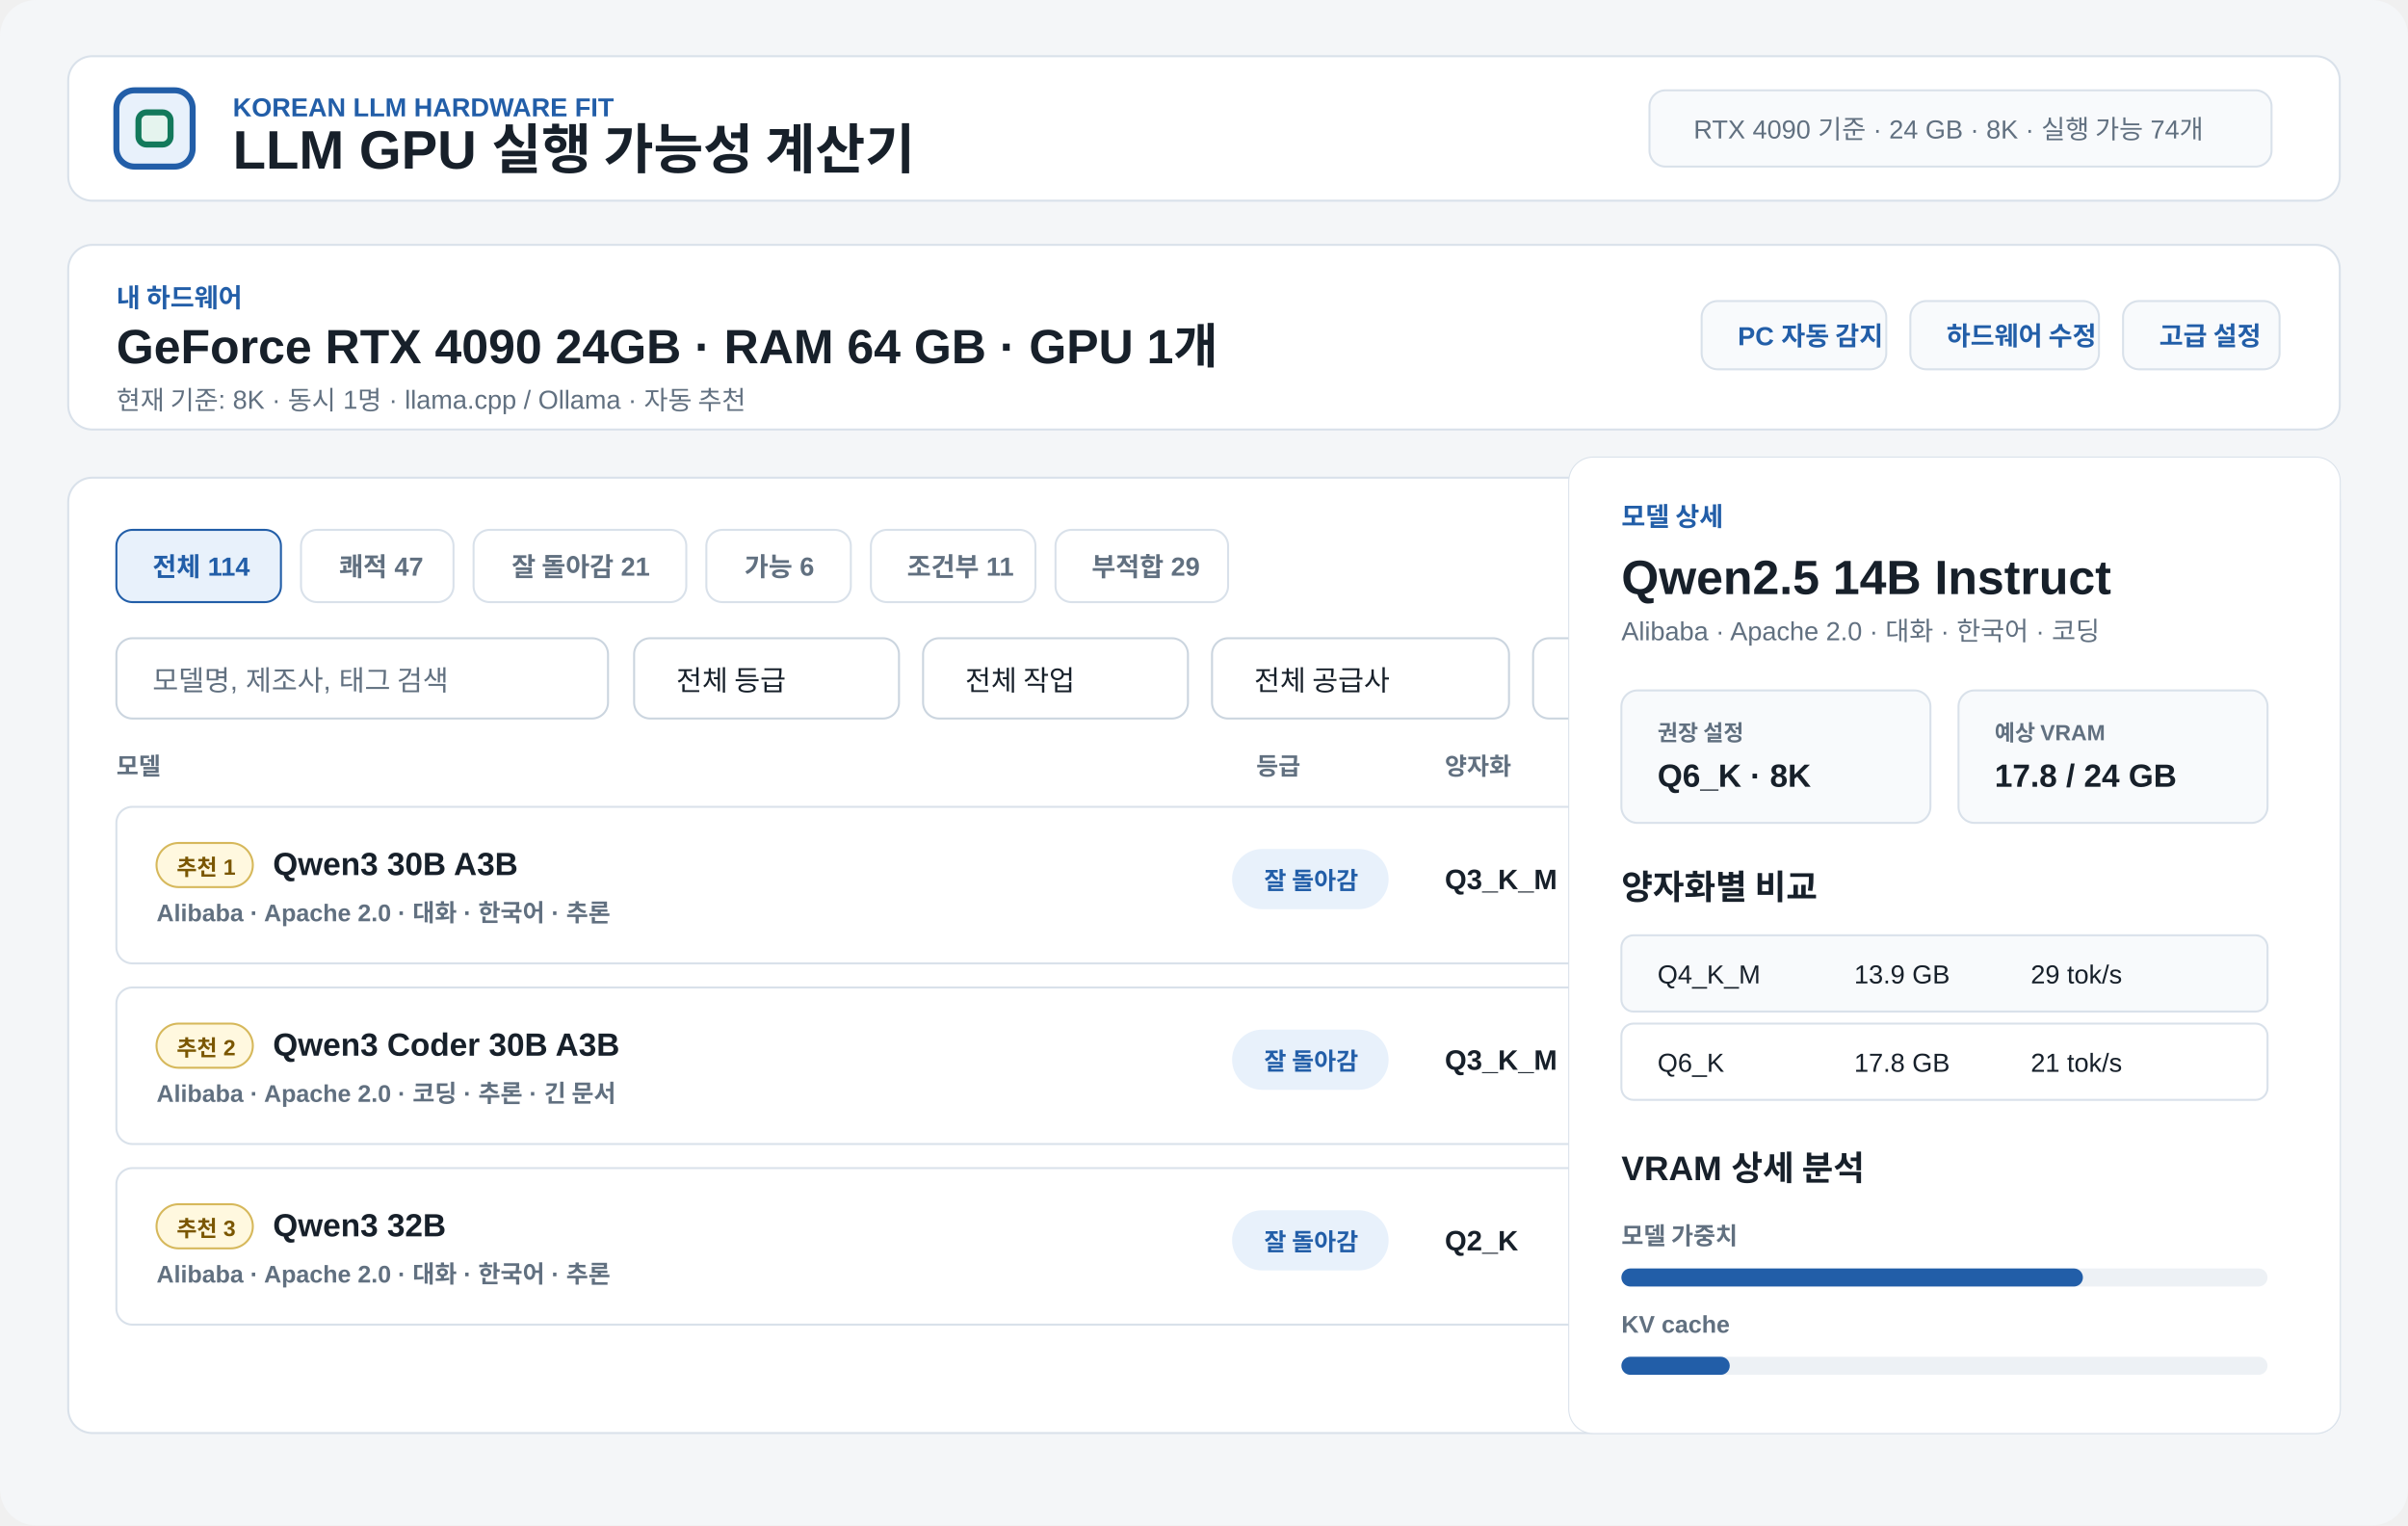
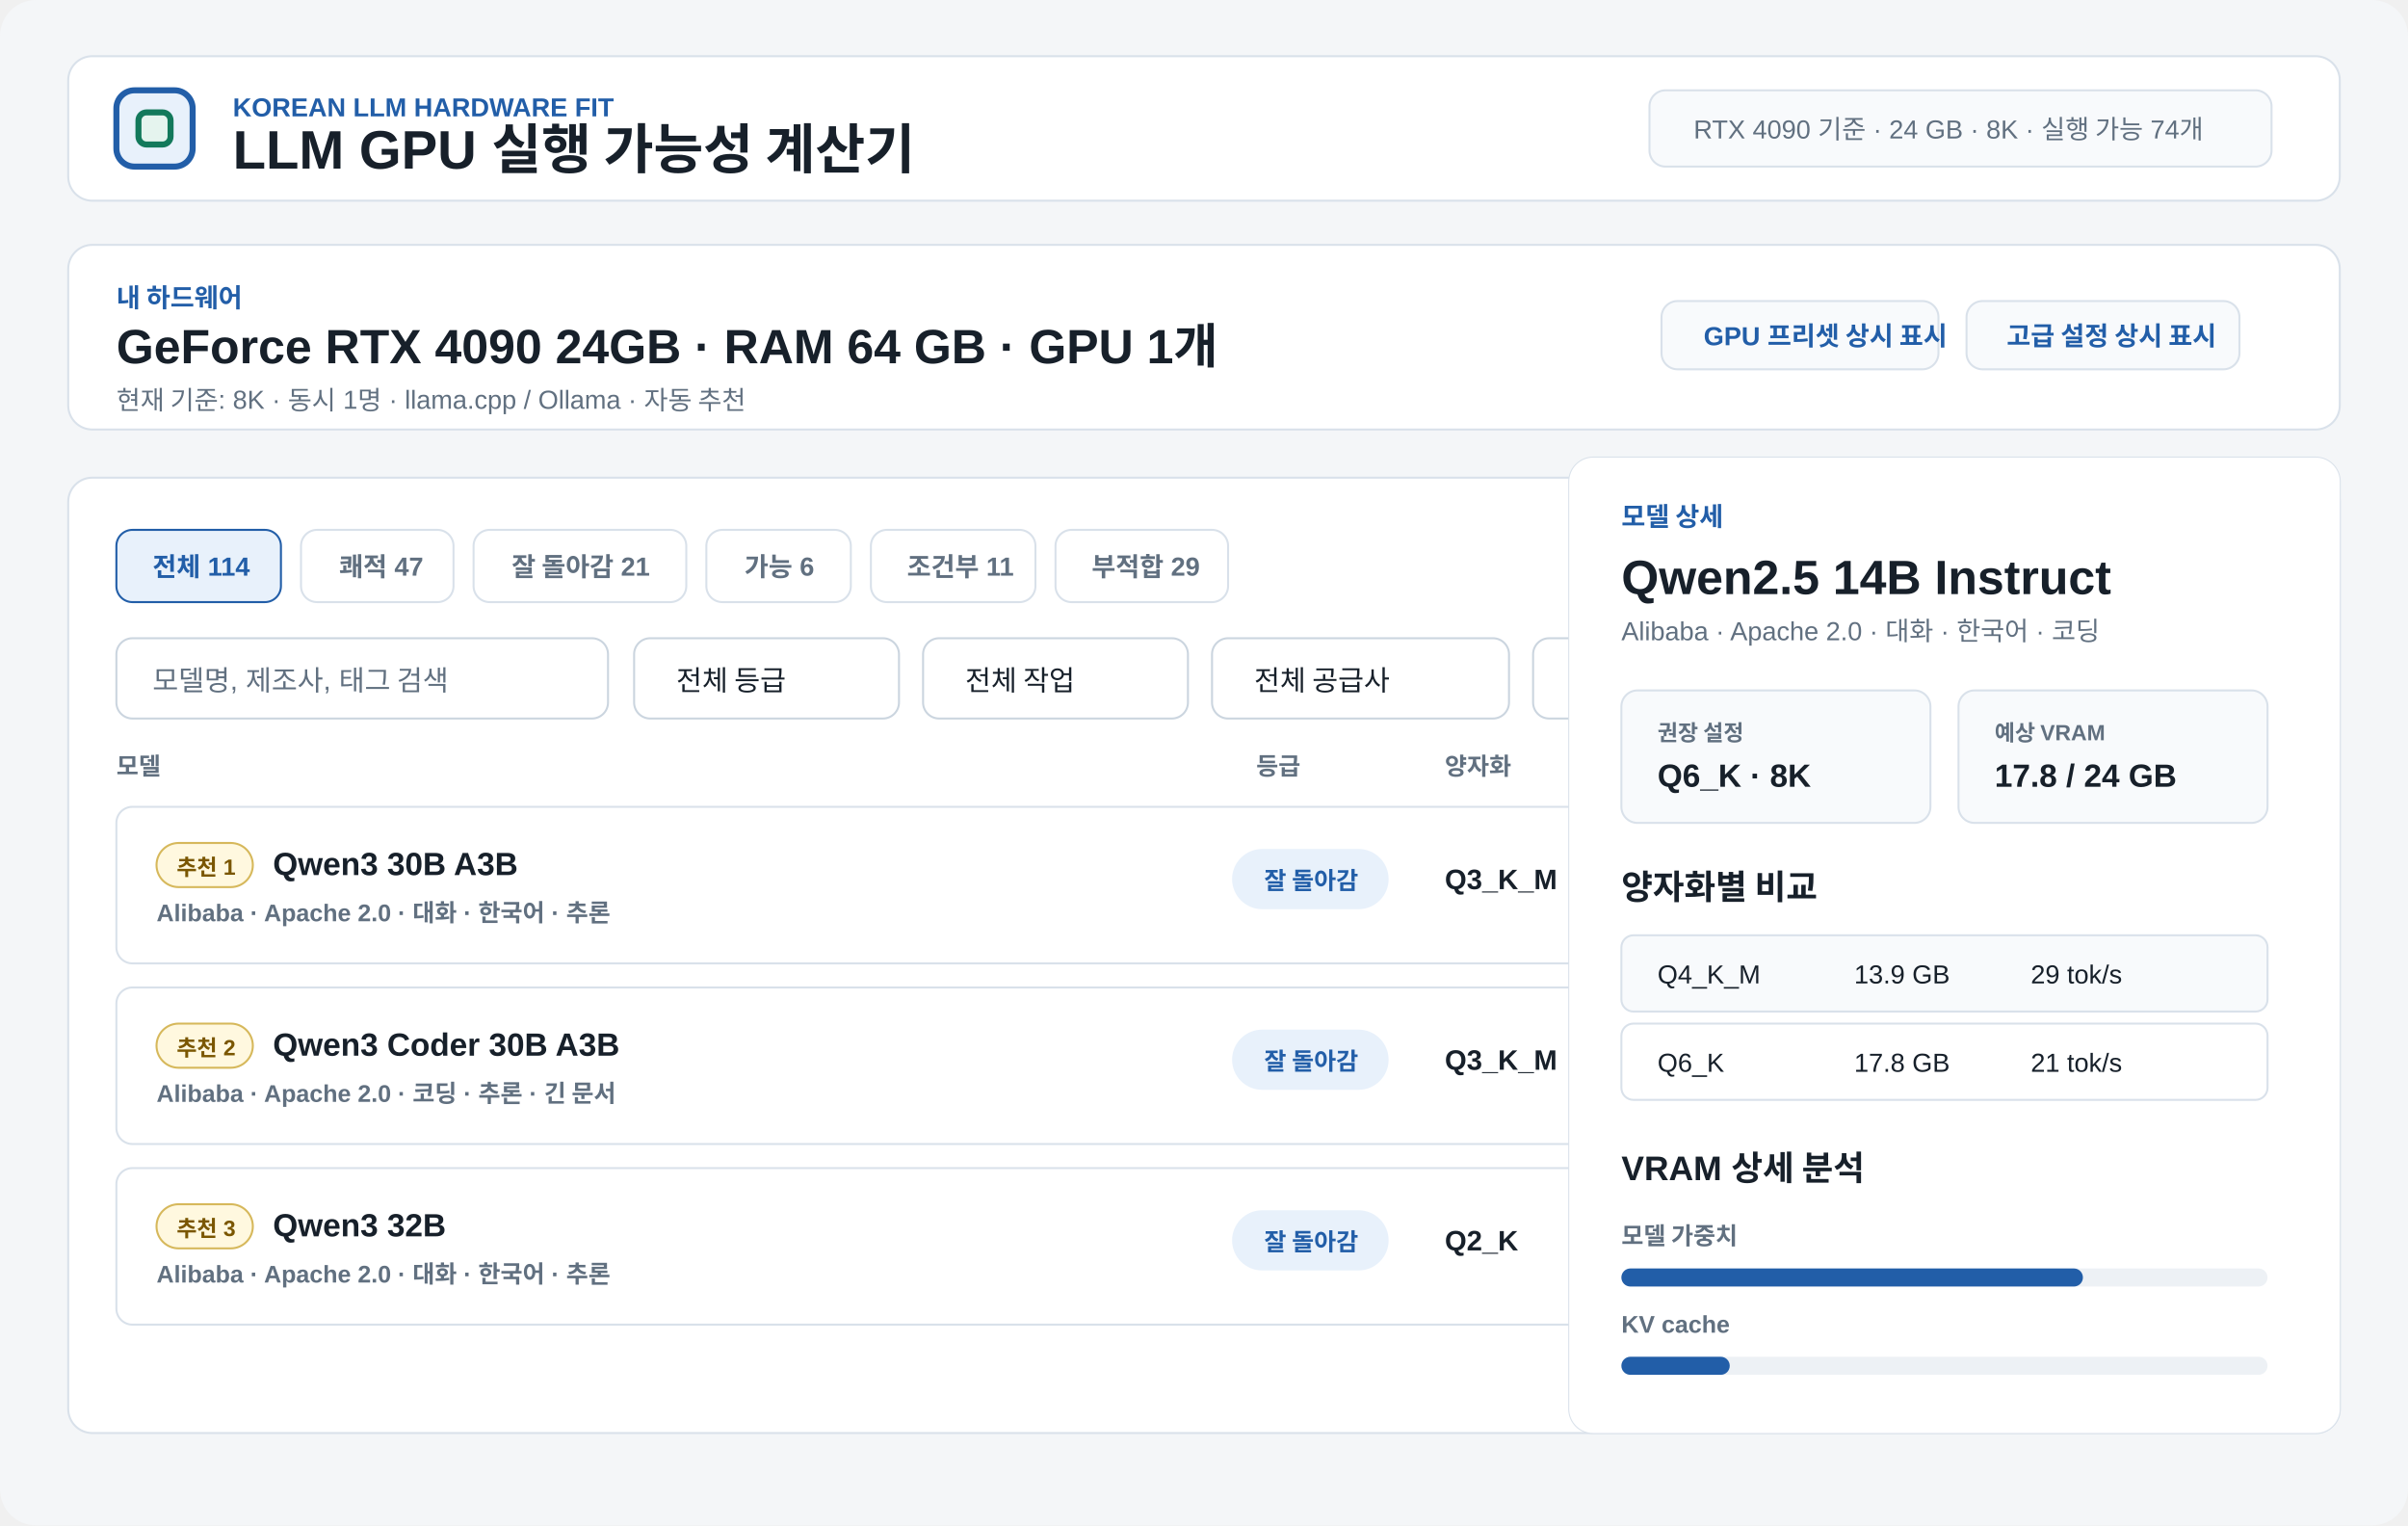
<svg xmlns="http://www.w3.org/2000/svg" width="1200" height="760" viewBox="0 0 1200 760" fill="none" role="img" aria-label="LLM GPU Checker list and model detail preview">
  <rect width="1200" height="760" rx="18" fill="#F4F6F8" />
  <rect x="34" y="28" width="1132" height="72" rx="12" fill="#FFFFFF" stroke="#D9E1EA" />
  <rect x="58" y="45" width="38" height="38" rx="9" fill="#E8F1FB" stroke="#225EA8" stroke-width="3" />
  <rect x="69" y="56" width="16" height="16" rx="4" fill="#E5F4EE" stroke="#13795B" stroke-width="3" />
  <text x="116" y="58" font-family="Arial, sans-serif" font-size="13" font-weight="700" fill="#225EA8">KOREAN LLM HARDWARE FIT</text>
  <text x="116" y="84" font-family="Arial, sans-serif" font-size="27" font-weight="800" fill="#17202A">LLM GPU 실행 가능성 계산기</text>
  <rect x="822" y="45" width="310" height="38" rx="8" fill="#F8FAFC" stroke="#D9E1EA" />
  <text x="844" y="69" font-family="Arial, sans-serif" font-size="13" fill="#617080">RTX 4090 기준 · 24 GB · 8K · 실행 가능 74개</text>
  <rect x="34" y="122" width="1132" height="92" rx="12" fill="#FFFFFF" stroke="#D9E1EA" />
  <text x="58" y="153" font-family="Arial, sans-serif" font-size="13" font-weight="800" fill="#225EA8">내 하드웨어</text>
  <text x="58" y="181" font-family="Arial, sans-serif" font-size="24" font-weight="800" fill="#17202A">GeForce RTX 4090 24GB · RAM 64 GB · GPU 1개</text>
  <text x="58" y="204" font-family="Arial, sans-serif" font-size="13" fill="#617080">현재 기준: 8K · 동시 1명 · llama.cpp / Ollama · 자동 추천</text>
-   <rect x="848" y="150" width="92" height="34" rx="8" fill="#F8FAFC" stroke="#D9E1EA" />
-   <text x="866" y="172" font-family="Arial, sans-serif" font-size="13" font-weight="800" fill="#225EA8">PC 자동 감지</text>
-   <rect x="952" y="150" width="94" height="34" rx="8" fill="#F8FAFC" stroke="#D9E1EA" />
-   <text x="970" y="172" font-family="Arial, sans-serif" font-size="13" font-weight="800" fill="#225EA8">하드웨어 수정</text>
-   <rect x="1058" y="150" width="78" height="34" rx="8" fill="#F8FAFC" stroke="#D9E1EA" />
-   <text x="1076" y="172" font-family="Arial, sans-serif" font-size="13" font-weight="800" fill="#225EA8">고급 설정</text>
+   <rect x="828" y="150" width="138" height="34" rx="8" fill="#F8FAFC" stroke="#D9E1EA" />
+   <text x="849" y="172" font-family="Arial, sans-serif" font-size="13" font-weight="800" fill="#225EA8">GPU 프리셋 상시 표시</text>
+   <rect x="980" y="150" width="136" height="34" rx="8" fill="#F8FAFC" stroke="#D9E1EA" />
+   <text x="1000" y="172" font-family="Arial, sans-serif" font-size="13" font-weight="800" fill="#225EA8">고급 설정 상시 표시</text>
  <rect x="34" y="238" width="1132" height="476" rx="12" fill="#FFFFFF" stroke="#D9E1EA" />
  <g font-family="Arial, sans-serif" font-size="13" font-weight="800">
    <rect x="58" y="264" width="82" height="36" rx="8" fill="#E8F1FB" stroke="#225EA8" />
    <text x="76" y="287" fill="#225EA8">전체 114</text>
    <rect x="150" y="264" width="76" height="36" rx="8" fill="#FFFFFF" stroke="#D9E1EA" />
    <text x="169" y="287" fill="#617080">쾌적 47</text>
    <rect x="236" y="264" width="106" height="36" rx="8" fill="#FFFFFF" stroke="#D9E1EA" />
    <text x="255" y="287" fill="#617080">잘 돌아감 21</text>
    <rect x="352" y="264" width="72" height="36" rx="8" fill="#FFFFFF" stroke="#D9E1EA" />
    <text x="371" y="287" fill="#617080">가능 6</text>
    <rect x="434" y="264" width="82" height="36" rx="8" fill="#FFFFFF" stroke="#D9E1EA" />
    <text x="452" y="287" fill="#617080">조건부 11</text>
    <rect x="526" y="264" width="86" height="36" rx="8" fill="#FFFFFF" stroke="#D9E1EA" />
    <text x="544" y="287" fill="#617080">부적합 29</text>
  </g>
  <rect x="58" y="318" width="245" height="40" rx="8" fill="#FFFFFF" stroke="#CBD5DF" />
  <text x="76" y="344" font-family="Arial, sans-serif" font-size="14" fill="#617080">모델명, 제조사, 태그 검색</text>
  <rect x="316" y="318" width="132" height="40" rx="8" fill="#FFFFFF" stroke="#CBD5DF" />
  <text x="337" y="344" font-family="Arial, sans-serif" font-size="14" fill="#17202A">전체 등급</text>
  <rect x="460" y="318" width="132" height="40" rx="8" fill="#FFFFFF" stroke="#CBD5DF" />
  <text x="481" y="344" font-family="Arial, sans-serif" font-size="14" fill="#17202A">전체 작업</text>
  <rect x="604" y="318" width="148" height="40" rx="8" fill="#FFFFFF" stroke="#CBD5DF" />
  <text x="625" y="344" font-family="Arial, sans-serif" font-size="14" fill="#17202A">전체 공급사</text>
  <rect x="764" y="318" width="150" height="40" rx="8" fill="#FFFFFF" stroke="#CBD5DF" />
  <text x="785" y="344" font-family="Arial, sans-serif" font-size="14" fill="#17202A">추천순</text>
  <rect x="928" y="318" width="54" height="40" rx="8" fill="#225EA8" />
  <text x="943" y="344" font-family="Arial, sans-serif" font-size="14" font-weight="800" fill="#FFFFFF">목록</text>
  <rect x="992" y="318" width="54" height="40" rx="8" fill="#F8FAFC" stroke="#D9E1EA" />
  <text x="1007" y="344" font-family="Arial, sans-serif" font-size="14" font-weight="800" fill="#225EA8">카드</text>
  <text x="58" y="386" font-family="Arial, sans-serif" font-size="12" font-weight="800" fill="#617080">모델</text>
  <text x="626" y="386" font-family="Arial, sans-serif" font-size="12" font-weight="800" fill="#617080">등급</text>
  <text x="720" y="386" font-family="Arial, sans-serif" font-size="12" font-weight="800" fill="#617080">양자화</text>
  <g font-family="Arial, sans-serif">
    <rect x="58" y="402" width="1048" height="78" rx="8" fill="#FFFFFF" stroke="#D9E1EA" />
    <rect x="78" y="420" width="48" height="22" rx="11" fill="#FFF8DF" stroke="#D6B85B" />
    <text x="88" y="436" font-size="11" font-weight="800" fill="#7A5600">추천 1</text>
    <text x="136" y="436" font-size="16" font-weight="800" fill="#17202A">Qwen3 30B A3B</text>
    <text x="78" y="459" font-size="12" font-weight="700" fill="#617080">Alibaba · Apache 2.0 · 대화 · 한국어 · 추론</text>
    <rect x="614" y="423" width="78" height="30" rx="15" fill="#E8F1FB" />
    <text x="630" y="443" font-size="12" font-weight="800" fill="#225EA8">잘 돌아감</text>
    <text x="720" y="443" font-size="14" font-weight="800" fill="#17202A">Q3_K_M</text>
    <rect x="58" y="492" width="1048" height="78" rx="8" fill="#FFFFFF" stroke="#D9E1EA" />
    <rect x="78" y="510" width="48" height="22" rx="11" fill="#FFF8DF" stroke="#D6B85B" />
    <text x="88" y="526" font-size="11" font-weight="800" fill="#7A5600">추천 2</text>
    <text x="136" y="526" font-size="16" font-weight="800" fill="#17202A">Qwen3 Coder 30B A3B</text>
    <text x="78" y="549" font-size="12" font-weight="700" fill="#617080">Alibaba · Apache 2.0 · 코딩 · 추론 · 긴 문서</text>
    <rect x="614" y="513" width="78" height="30" rx="15" fill="#E8F1FB" />
    <text x="630" y="533" font-size="12" font-weight="800" fill="#225EA8">잘 돌아감</text>
    <text x="720" y="533" font-size="14" font-weight="800" fill="#17202A">Q3_K_M</text>
    <rect x="58" y="582" width="1048" height="78" rx="8" fill="#FFFFFF" stroke="#D9E1EA" />
    <rect x="78" y="600" width="48" height="22" rx="11" fill="#FFF8DF" stroke="#D6B85B" />
    <text x="88" y="616" font-size="11" font-weight="800" fill="#7A5600">추천 3</text>
    <text x="136" y="616" font-size="16" font-weight="800" fill="#17202A">Qwen3 32B</text>
    <text x="78" y="639" font-size="12" font-weight="700" fill="#617080">Alibaba · Apache 2.0 · 대화 · 한국어 · 추론</text>
    <rect x="614" y="603" width="78" height="30" rx="15" fill="#E8F1FB" />
    <text x="630" y="623" font-size="12" font-weight="800" fill="#225EA8">잘 돌아감</text>
    <text x="720" y="623" font-size="14" font-weight="800" fill="#17202A">Q2_K</text>
  </g>
  <rect x="782" y="228" width="384" height="486" rx="12" fill="#FFFFFF" stroke="#D9E1EA" />
  <rect x="782" y="228" width="384" height="486" rx="12" fill="url(#drawerFade)" />
  <text x="808" y="262" font-family="Arial, sans-serif" font-size="13" font-weight="800" fill="#225EA8">모델 상세</text>
  <text x="808" y="296" font-family="Arial, sans-serif" font-size="24" font-weight="800" fill="#17202A">Qwen2.5 14B Instruct</text>
  <text x="808" y="319" font-family="Arial, sans-serif" font-size="13" fill="#617080">Alibaba · Apache 2.0 · 대화 · 한국어 · 코딩</text>
  <rect x="808" y="344" width="154" height="66" rx="8" fill="#F8FAFC" stroke="#D9E1EA" />
  <text x="826" y="369" font-family="Arial, sans-serif" font-size="11" font-weight="800" fill="#617080">권장 설정</text>
  <text x="826" y="392" font-family="Arial, sans-serif" font-size="16" font-weight="800" fill="#17202A">Q6_K · 8K</text>
  <rect x="976" y="344" width="154" height="66" rx="8" fill="#F8FAFC" stroke="#D9E1EA" />
  <text x="994" y="369" font-family="Arial, sans-serif" font-size="11" font-weight="800" fill="#617080">예상 VRAM</text>
  <text x="994" y="392" font-family="Arial, sans-serif" font-size="16" font-weight="800" fill="#17202A">17.8 / 24 GB</text>
  <text x="808" y="448" font-family="Arial, sans-serif" font-size="17" font-weight="800" fill="#17202A">양자화별 비교</text>
  <rect x="808" y="466" width="322" height="38" rx="6" fill="#F8FAFC" stroke="#D9E1EA" />
  <text x="826" y="490" font-family="Arial, sans-serif" font-size="13" fill="#17202A">Q4_K_M</text>
  <text x="924" y="490" font-family="Arial, sans-serif" font-size="13" fill="#17202A">13.9 GB</text>
  <text x="1012" y="490" font-family="Arial, sans-serif" font-size="13" fill="#17202A">29 tok/s</text>
  <rect x="808" y="510" width="322" height="38" rx="6" fill="#FFFFFF" stroke="#D9E1EA" />
  <text x="826" y="534" font-family="Arial, sans-serif" font-size="13" fill="#17202A">Q6_K</text>
  <text x="924" y="534" font-family="Arial, sans-serif" font-size="13" fill="#17202A">17.8 GB</text>
  <text x="1012" y="534" font-family="Arial, sans-serif" font-size="13" fill="#17202A">21 tok/s</text>
  <text x="808" y="588" font-family="Arial, sans-serif" font-size="17" font-weight="800" fill="#17202A">VRAM 상세 분석</text>
  <text x="808" y="620" font-family="Arial, sans-serif" font-size="12" font-weight="800" fill="#617080">모델 가중치</text>
  <rect x="808" y="632" width="322" height="9" rx="4.5" fill="#EDF1F5" />
  <rect x="808" y="632" width="230" height="9" rx="4.5" fill="#225EA8" />
  <text x="808" y="664" font-family="Arial, sans-serif" font-size="12" font-weight="800" fill="#617080">KV cache</text>
  <rect x="808" y="676" width="322" height="9" rx="4.5" fill="#EDF1F5" />
  <rect x="808" y="676" width="54" height="9" rx="4.5" fill="#225EA8" />
  <defs>
    <linearGradient id="drawerFade" x1="782" y1="228" x2="782" y2="714" gradientUnits="userSpaceOnUse">
      <stop stop-color="#FFFFFF" />
      <stop offset="1" stop-color="#FFFFFF" stop-opacity="0.96" />
    </linearGradient>
  </defs>
</svg>
